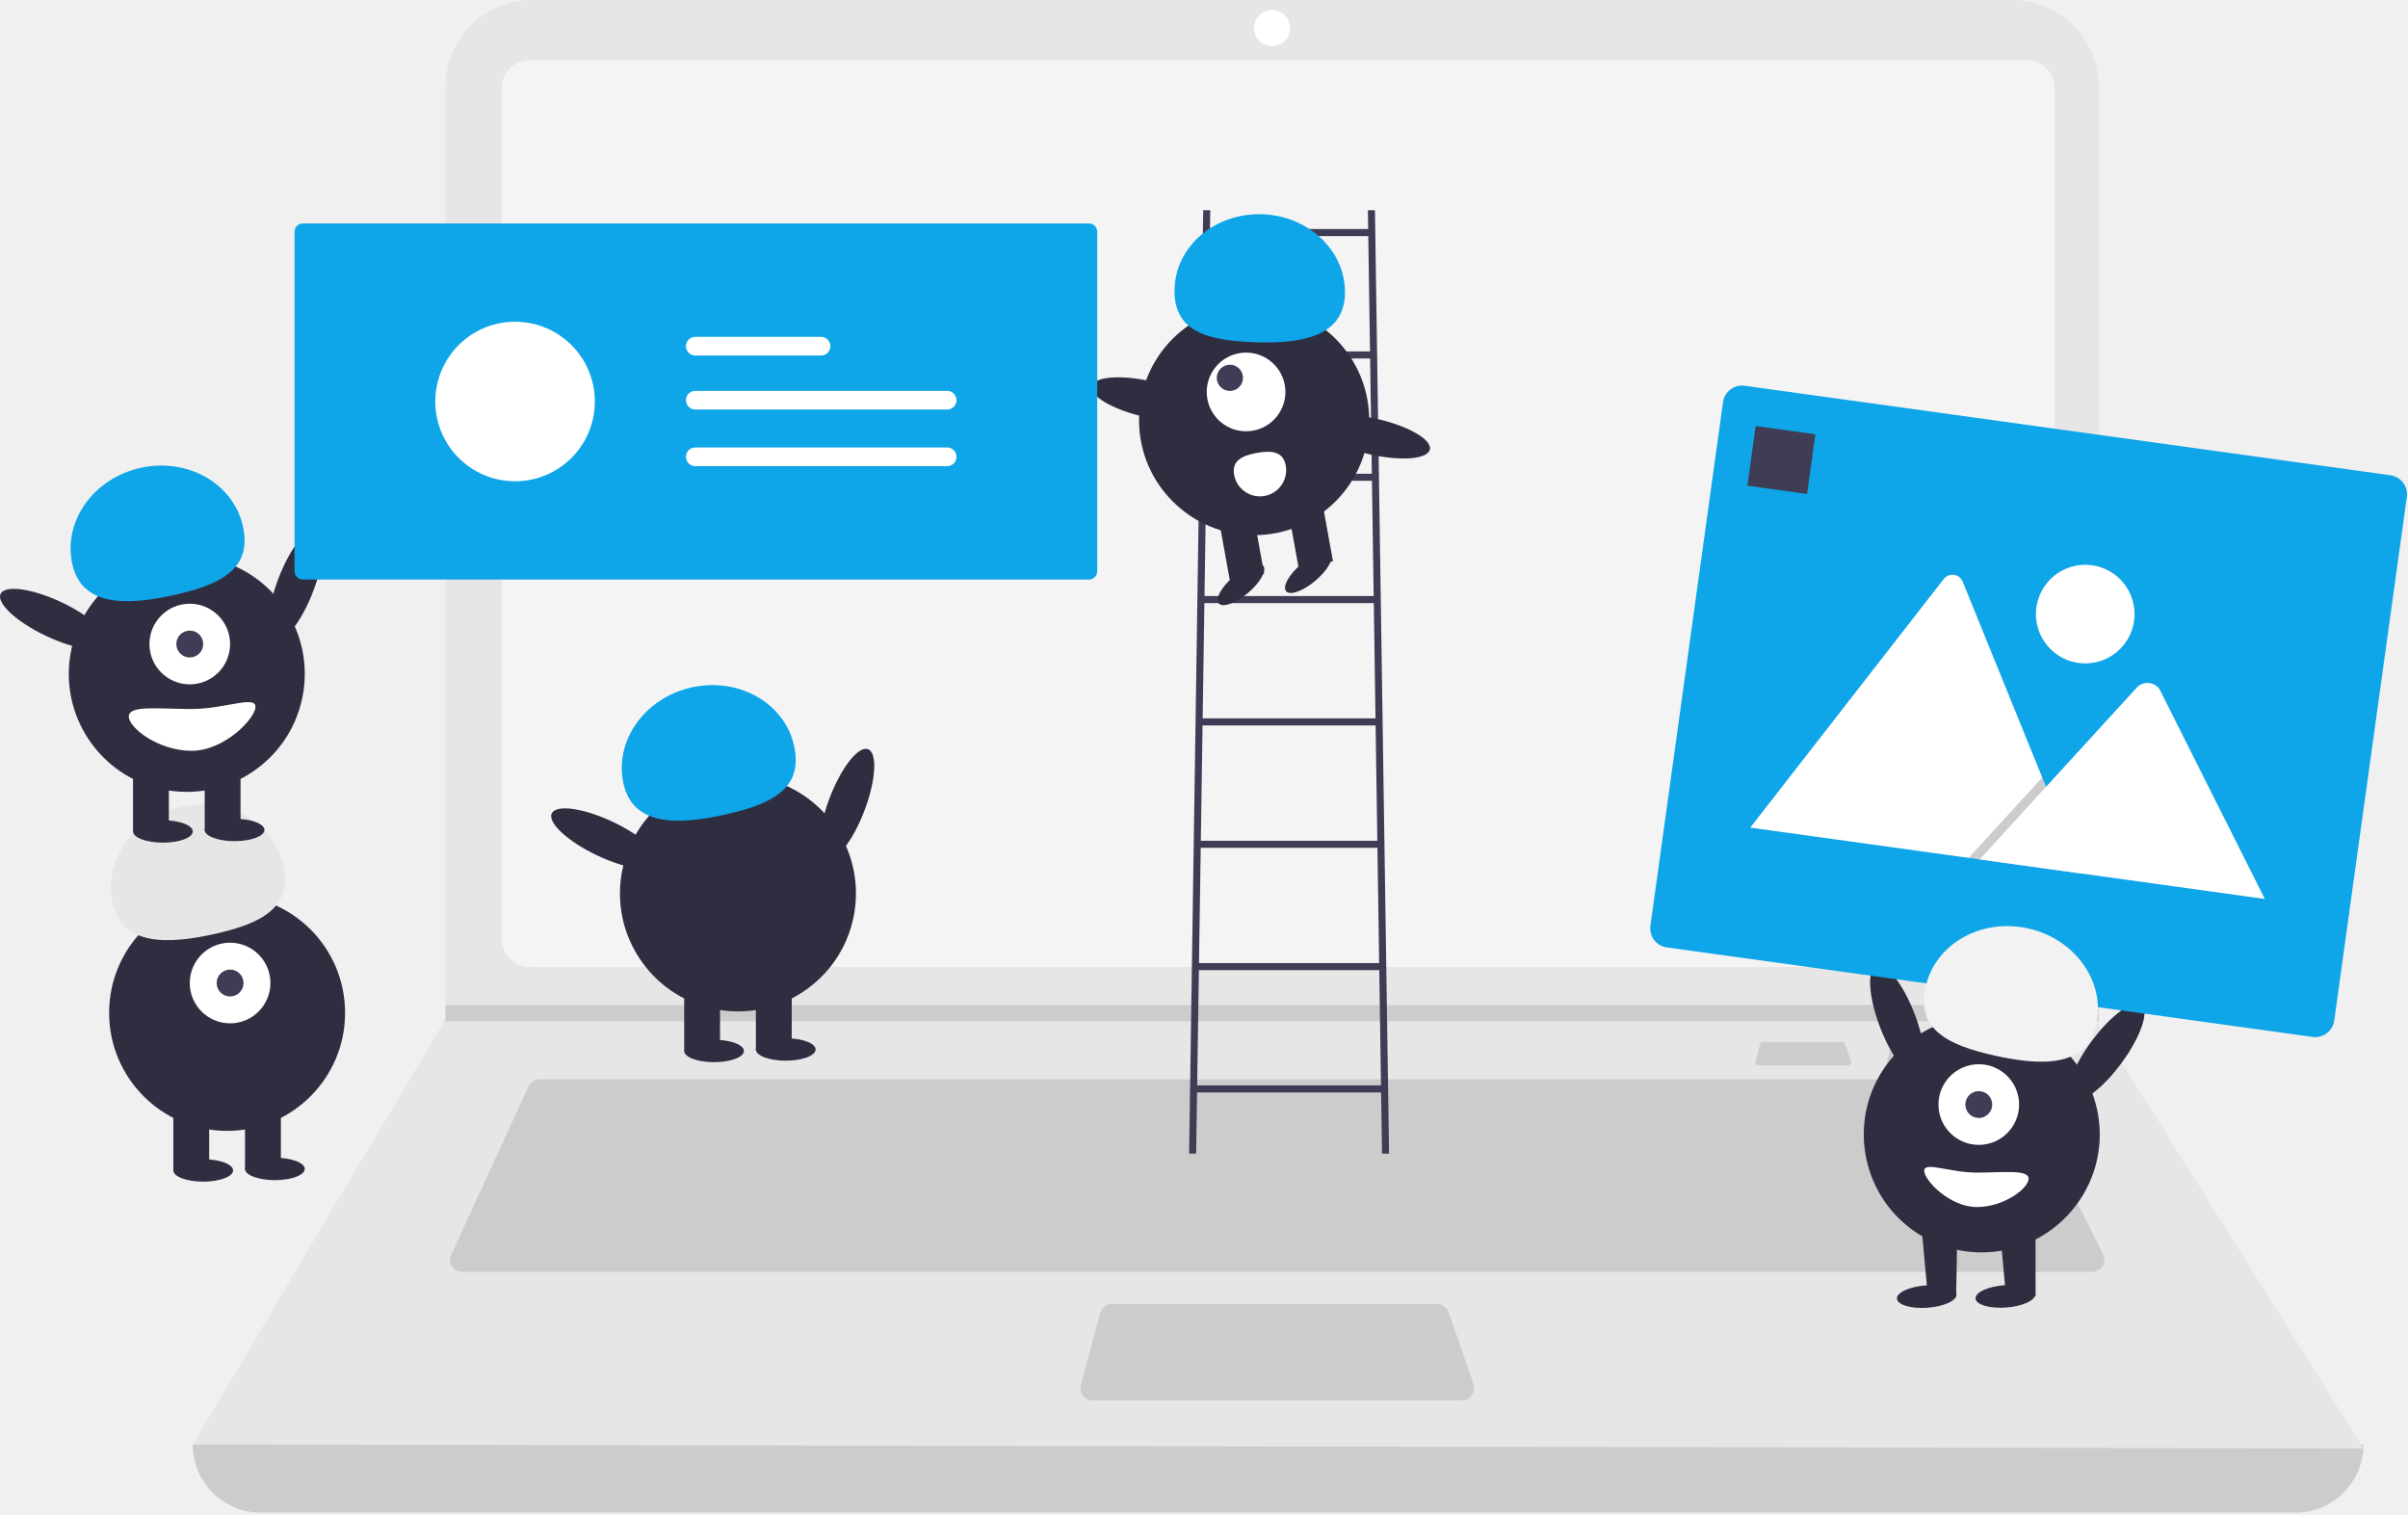
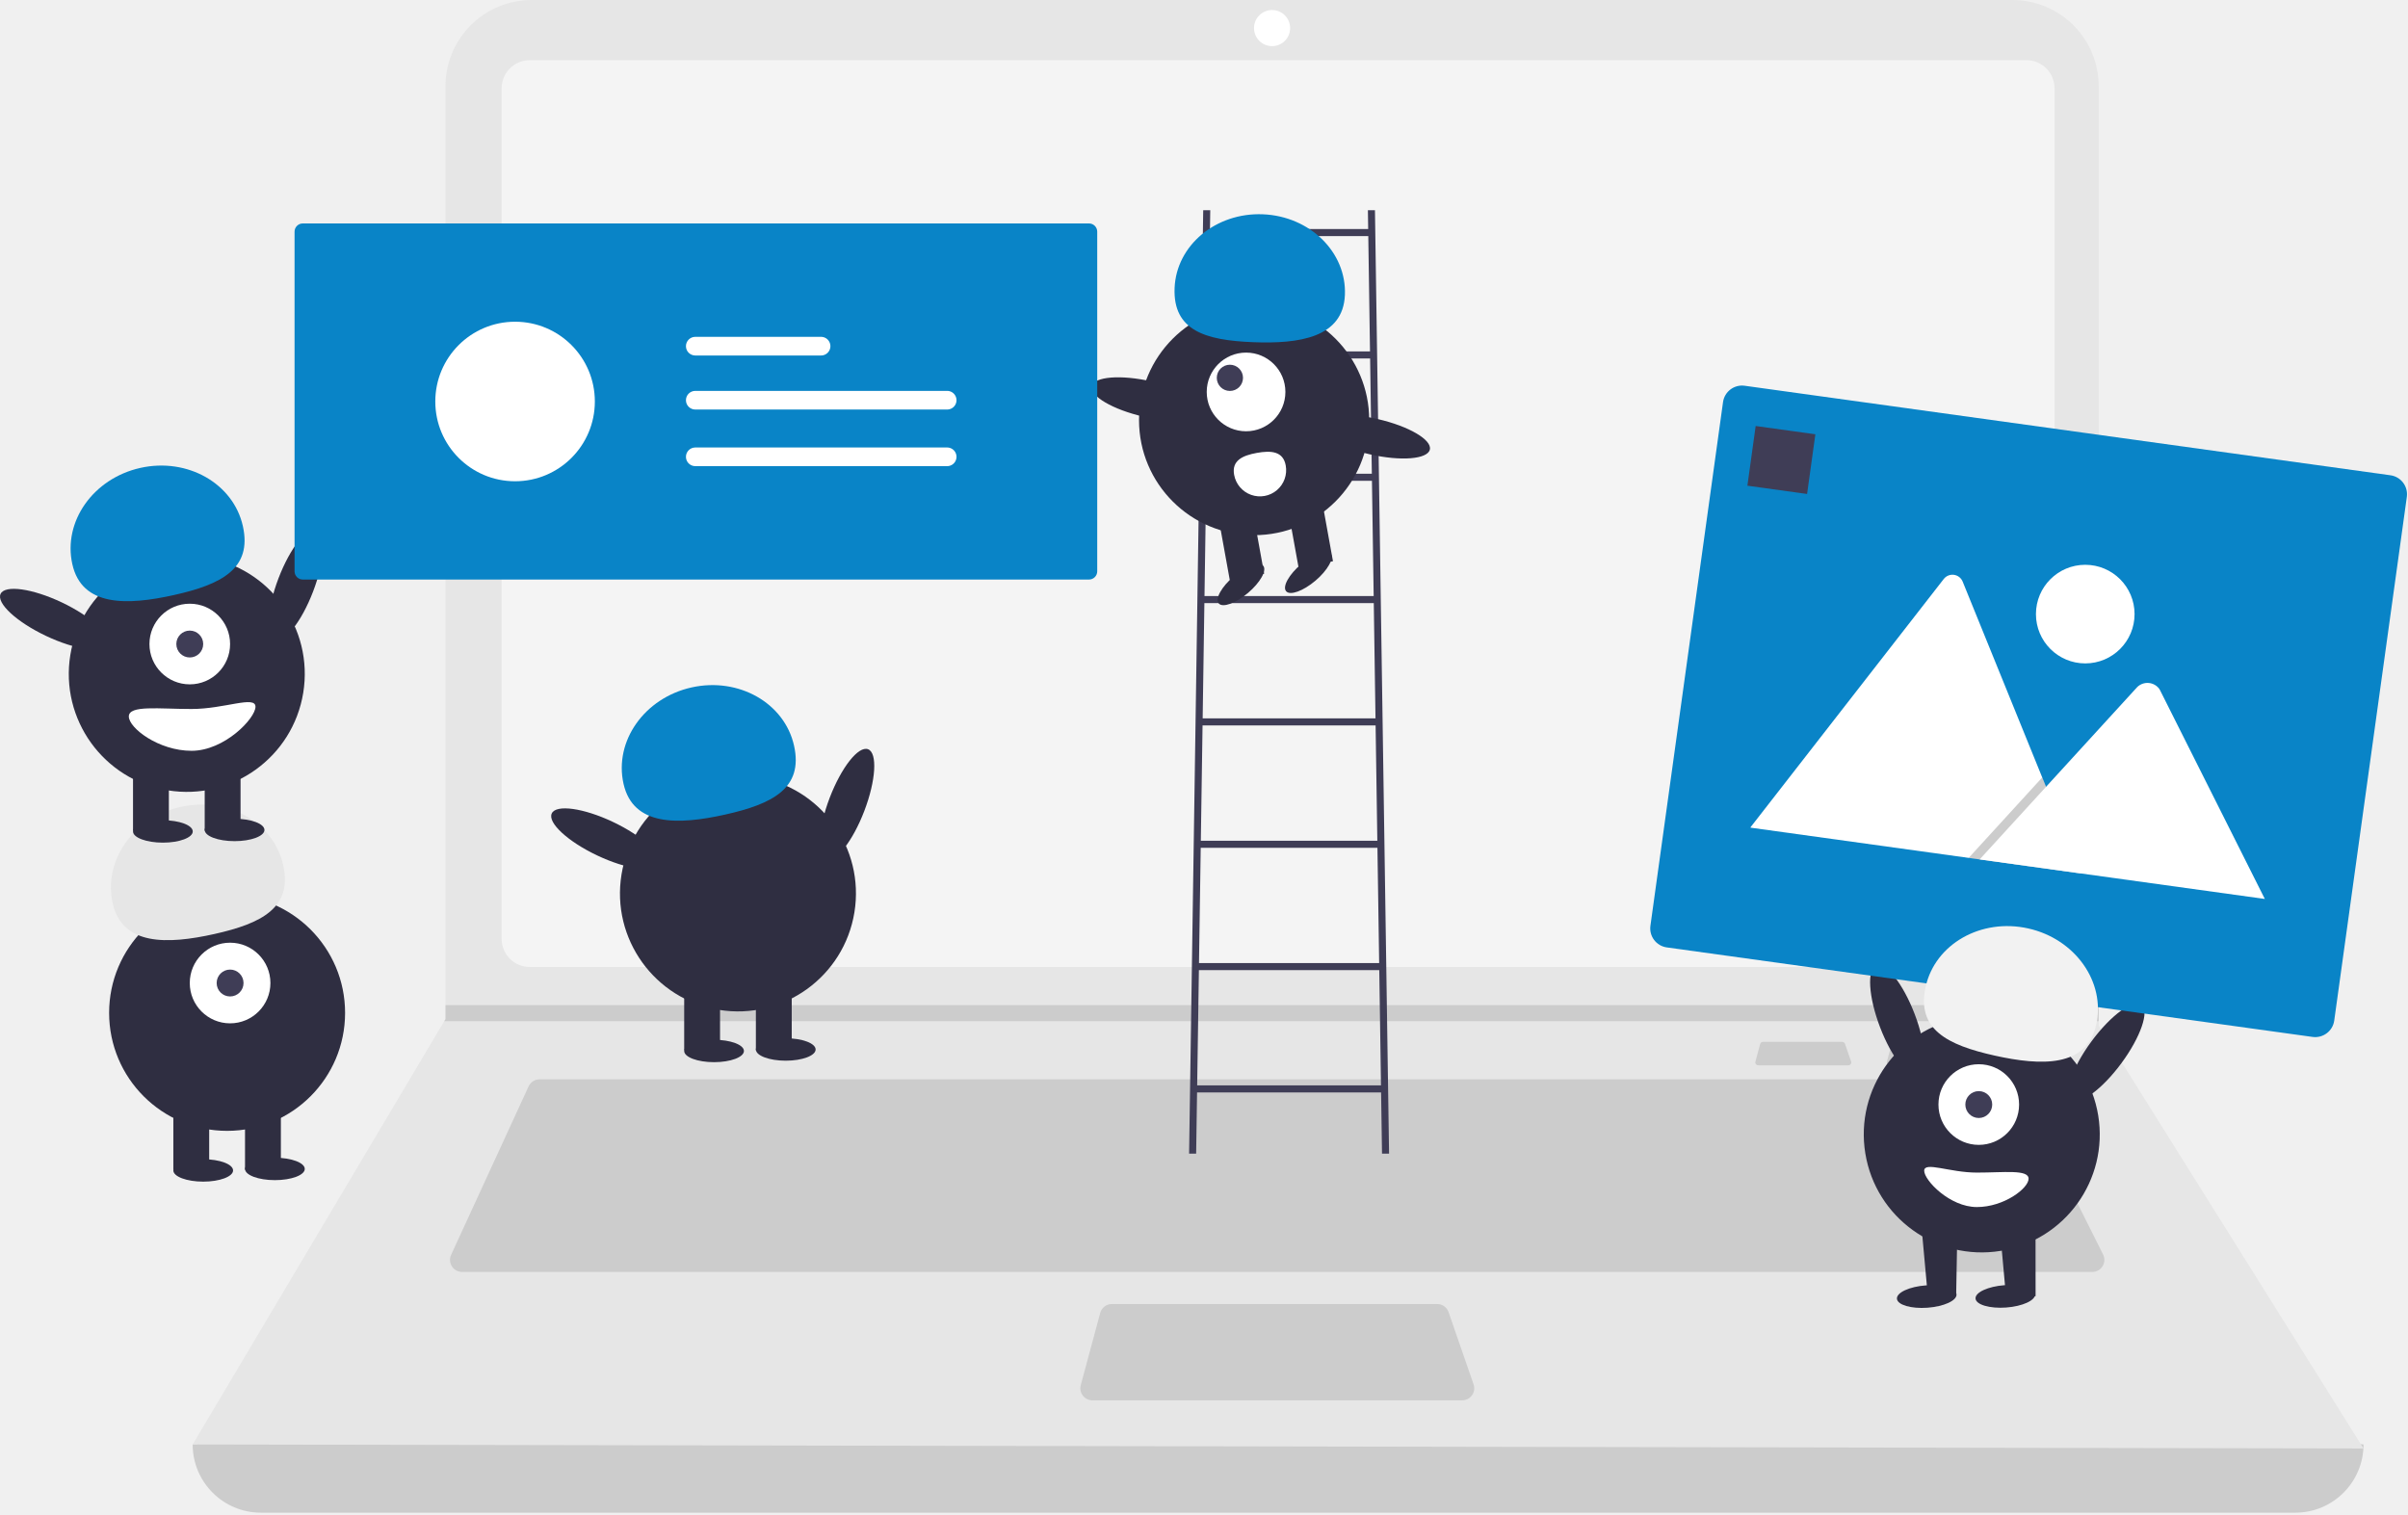
<svg xmlns="http://www.w3.org/2000/svg" width="879px" height="553px" viewBox="0 0 879 553" version="1.1">
  <g id="Page-1" stroke="none" stroke-width="1" fill="none" fill-rule="evenodd">
    <g id="undraw-content-team" transform="translate(-3, 0)">
      <rect id="Rectangle" fill-opacity="0.25" fill="#FFFFFF" x="180" y="16" width="579" height="343" rx="20" />
      <path d="M840.863,552.215 L98.229,552.215 C84.477,552.215 73.328,541.066 73.328,527.314 L73.328,527.314 C342.533,496.027 606.678,496.027 865.764,527.314 L865.764,527.314 C865.764,541.066 854.615,552.215 840.863,552.215 Z" id="Path" fill="#CCCCCC" fill-rule="nonzero" />
      <path d="M865.764,528.779 L73.328,527.314 L165.169,372.782 L165.608,372.049 L165.608,31.478 C165.608,23.129 168.924,15.122 174.827,9.219 C180.731,3.315 188.737,-0.001 197.086,2.84217094e-14 L737.612,2.84217094e-14 C745.961,-0.001 753.967,3.315 759.871,9.219 C765.774,15.122 769.09,23.129 769.09,31.478 L769.09,374.393 L865.764,528.779 Z M196.368,21.971 C190.708,21.978 186.121,26.565 186.115,32.225 L186.115,342.754 C186.122,348.414 190.708,353.001 196.368,353.007 L742.724,353.007 C748.384,353 752.97,348.414 752.977,342.754 L752.977,32.225 C752.971,26.565 748.384,21.978 742.724,21.971 L196.368,21.971 Z" id="Combined-Shape" fill="#E6E6E6" fill-rule="nonzero" />
      <path d="M199.959,394.021 C198.244,394.023 196.686,395.021 195.967,396.578 L167.668,458.098 C167.042,459.459 167.152,461.044 167.959,462.305 C168.767,463.566 170.162,464.329 171.659,464.329 L766.771,464.329 C768.294,464.329 769.708,463.54 770.508,462.245 C771.309,460.949 771.381,459.331 770.7,457.969 L739.94,396.449 C739.2,394.957 737.676,394.016 736.011,394.021 L199.959,394.021 Z" id="Path" fill="#CCCCCC" fill-rule="nonzero" />
      <circle id="Oval" fill="#FFFFFF" fill-rule="nonzero" cx="467.349" cy="10.253" r="6.591" />
      <path d="M408.854,476.047 C406.869,476.05 405.131,477.382 404.612,479.299 L397.513,505.664 C397.158,506.984 397.437,508.395 398.268,509.48 C399.1,510.565 400.389,511.201 401.756,511.201 L536.753,511.201 C538.175,511.201 539.508,510.514 540.333,509.356 C541.157,508.198 541.37,506.713 540.905,505.37 L531.778,479.004 C531.165,477.235 529.499,476.048 527.626,476.047 L408.854,476.047 Z" id="Path" fill="#CCCCCC" fill-rule="nonzero" />
      <polygon id="Path" fill="#CCCCCC" fill-rule="nonzero" points="769.09 366.922 769.09 372.782 165.169 372.782 165.623 372.049 165.623 366.922" />
      <path d="M694.547,380.344 C694.064,380.345 693.64,380.669 693.514,381.136 L691.786,387.556 C691.699,387.878 691.767,388.221 691.969,388.485 C692.172,388.75 692.486,388.905 692.819,388.905 L725.693,388.905 C726.039,388.905 726.364,388.737 726.564,388.455 C726.765,388.173 726.817,387.811 726.704,387.484 L724.481,381.064 C724.332,380.633 723.926,380.344 723.47,380.344 L694.547,380.344 Z" id="Path" fill="#CCCCCC" fill-rule="nonzero" />
      <path d="M646.547,380.344 C646.064,380.345 645.64,380.669 645.514,381.136 L643.786,387.556 C643.699,387.878 643.767,388.221 643.969,388.485 C644.172,388.75 644.486,388.905 644.819,388.905 L677.693,388.905 C678.039,388.905 678.364,388.737 678.564,388.455 C678.765,388.173 678.817,387.811 678.704,387.484 L676.481,381.064 C676.332,380.633 675.926,380.344 675.47,380.344 L646.547,380.344 Z" id="Path" fill="#CCCCCC" fill-rule="nonzero" />
      <path d="M507.481,421.14 L510.058,421.14 L504.905,76.751 L502.328,76.751 L502.431,83.622 L444.684,83.622 L444.787,76.751 L442.211,76.751 L437.058,421.14 L439.634,421.14 L439.968,398.81 L507.147,398.81 L507.481,421.14 Z M503.768,172.94 L443.348,172.94 L443.978,130.857 L503.138,130.857 L503.768,172.94 Z M503.806,175.516 L504.436,217.598 L442.68,217.598 L443.309,175.516 L503.806,175.516 Z M504.474,220.175 L505.104,262.257 L442.012,262.257 L442.641,220.175 L504.474,220.175 Z M505.143,264.834 L505.772,306.916 L441.343,306.916 L441.973,264.834 L505.143,264.834 Z M505.811,309.493 L506.44,351.575 L440.675,351.575 L441.305,309.493 L505.811,309.493 Z M502.47,86.198 L503.099,128.281 L444.016,128.281 L444.646,86.198 L502.47,86.198 Z M440.007,396.234 L440.637,354.151 L506.479,354.151 L507.109,396.234 L440.007,396.234 Z" id="Shape" fill="#3F3D56" fill-rule="nonzero" />
      <circle id="Oval" fill="#2F2E41" fill-rule="nonzero" cx="460.794" cy="153.358" r="42.012" />
      <rect id="Rectangle" fill="#2F2E41" fill-rule="nonzero" transform="translate(481.2635, 194.7793) rotate(-10.26106) translate(-481.2635, -194.7793) " x="474.882" y="183.346" width="12.763" height="22.867" />
      <rect id="Rectangle" fill="#2F2E41" fill-rule="nonzero" transform="translate(456.1454, 199.3264) rotate(-10.26106) translate(-456.1454, -199.3264) " x="449.764" y="187.893" width="12.763" height="22.867" />
      <ellipse id="Oval" fill="#2F2E41" fill-rule="nonzero" transform="translate(455.9919, 213.4058) rotate(-40.26106) translate(-455.9919, -213.4058) " cx="455.992" cy="213.406" rx="10.636" ry="3.989" />
      <ellipse id="Oval" fill="#2F2E41" fill-rule="nonzero" transform="translate(480.5869, 208.9534) rotate(-40.26106) translate(-480.5869, -208.9534) " cx="480.587" cy="208.953" rx="10.636" ry="3.989" />
      <circle id="Oval" fill="#FFFFFF" fill-rule="nonzero" cx="457.853" cy="143.081" r="14.359" />
      <circle id="Oval" fill="#3F3D56" fill-rule="nonzero" cx="451.952" cy="137.934" r="4.786" />
-       <path d="M493.936,107.653 C494.568,92.099 481.163,78.925 463.995,78.228 C446.828,77.53 432.399,89.574 431.767,105.127 C431.135,120.681 443.069,124.215 460.236,124.912 C477.404,125.61 493.304,123.206 493.936,107.653 Z" id="Path" fill="#0ea5e9" fill-rule="nonzero" />
+       <path d="M493.936,107.653 C494.568,92.099 481.163,78.925 463.995,78.228 C446.828,77.53 432.399,89.574 431.767,105.127 C431.135,120.681 443.069,124.215 460.236,124.912 C477.404,125.61 493.304,123.206 493.936,107.653 Z" id="Path" fill="#0984c7" fill-rule="nonzero" />
      <ellipse id="Oval" fill="#2F2E41" fill-rule="nonzero" transform="translate(422.0018, 145.7037) rotate(-77.0899) translate(-422.0018, -145.7037) " cx="422.002" cy="145.704" rx="6.594" ry="21.006" />
      <ellipse id="Oval" fill="#2F2E41" fill-rule="nonzero" transform="translate(504.4704, 159.4181) rotate(-77.0899) translate(-504.4704, -159.4181) " cx="504.47" cy="159.418" rx="6.594" ry="21.006" />
      <path d="M472.333,169.914 C472.949,173.28 471.721,176.719 469.113,178.934 C466.504,181.148 462.912,181.802 459.69,180.649 C456.469,179.495 454.108,176.71 453.498,173.343 L453.494,173.325 C452.553,168.122 456.575,166.281 461.777,165.34 C466.979,164.398 471.391,164.712 472.333,169.914 Z" id="Path" fill="#FFFFFF" fill-rule="nonzero" />
      <ellipse id="Oval" fill="#2F2E41" fill-rule="nonzero" transform="translate(312.1859, 293.6337) rotate(-69.08217) translate(-312.1859, -293.6337) " cx="312.186" cy="293.634" rx="21.534" ry="6.76" />
      <circle id="Oval" fill="#2F2E41" fill-rule="nonzero" transform="translate(272.3788, 326.1557) rotate(-80.78252) translate(-272.3788, -326.1557) " cx="272.379" cy="326.156" r="43.067" />
      <rect id="Rectangle" fill="#2F2E41" fill-rule="nonzero" x="252.753" y="359.955" width="13.084" height="23.442" />
      <rect id="Rectangle" fill="#2F2E41" fill-rule="nonzero" x="278.921" y="359.955" width="13.084" height="23.442" />
      <ellipse id="Oval" fill="#2F2E41" fill-rule="nonzero" cx="263.656" cy="383.67" rx="10.903" ry="4.089" />
      <ellipse id="Oval" fill="#2F2E41" fill-rule="nonzero" cx="289.824" cy="383.125" rx="10.903" ry="4.089" />
-       <path d="M230.602,286.104 C227.125,270.531 238.241,254.794 255.431,250.956 C272.621,247.117 289.375,256.631 292.852,272.204 C296.33,287.778 284.937,293.522 267.747,297.36 C250.558,301.199 234.08,301.678 230.602,286.104 Z" id="Path" fill="#0ea5e9" fill-rule="nonzero" />
+       <path d="M230.602,286.104 C227.125,270.531 238.241,254.794 255.431,250.956 C272.621,247.117 289.375,256.631 292.852,272.204 C296.33,287.778 284.937,293.522 267.747,297.36 C250.558,301.199 234.08,301.678 230.602,286.104 Z" id="Path" fill="#0984c7" fill-rule="nonzero" />
      <ellipse id="Oval" fill="#2F2E41" fill-rule="nonzero" transform="translate(223.8706, 306.1723) rotate(-64.62574) translate(-223.8706, -306.1723) " cx="223.871" cy="306.172" rx="6.76" ry="21.534" />
      <circle id="Oval" fill="#2F2E41" fill-rule="nonzero" cx="85.901" cy="369.763" r="43.067" />
      <rect id="Rectangle" fill="#2F2E41" fill-rule="nonzero" x="66.275" y="403.563" width="13.084" height="23.442" />
      <rect id="Rectangle" fill="#2F2E41" fill-rule="nonzero" x="92.443" y="403.563" width="13.084" height="23.442" />
      <ellipse id="Oval" fill="#2F2E41" fill-rule="nonzero" cx="77.178" cy="427.277" rx="10.903" ry="4.089" />
      <ellipse id="Oval" fill="#2F2E41" fill-rule="nonzero" cx="103.346" cy="426.732" rx="10.903" ry="4.089" />
      <circle id="Oval" fill="#FFFFFF" fill-rule="nonzero" cx="86.991" cy="358.86" r="14.719" />
      <circle id="Oval" fill="#3F3D56" fill-rule="nonzero" cx="86.991" cy="358.86" r="4.906" />
      <path d="M44.124,329.712 C40.647,314.138 51.763,298.401 68.953,294.563 C86.143,290.725 102.897,300.238 106.374,315.812 C109.852,331.386 98.459,337.13 81.269,340.968 C64.08,344.806 47.602,345.286 44.124,329.712 Z" id="Path" fill="#E6E6E6" fill-rule="nonzero" />
      <ellipse id="Oval" fill="#2F2E41" fill-rule="nonzero" transform="translate(110.9887, 213.4908) rotate(-69.08217) translate(-110.9887, -213.4908) " cx="110.989" cy="213.491" rx="21.534" ry="6.76" />
      <circle id="Oval" fill="#2F2E41" fill-rule="nonzero" transform="translate(71.18157, 246.0128) rotate(-80.78252) translate(-71.18157, -246.0128) " cx="71.182" cy="246.013" r="43.067" />
      <rect id="Rectangle" fill="#2F2E41" fill-rule="nonzero" x="51.556" y="279.812" width="13.084" height="23.442" />
      <rect id="Rectangle" fill="#2F2E41" fill-rule="nonzero" x="77.723" y="279.812" width="13.084" height="23.442" />
      <ellipse id="Oval" fill="#2F2E41" fill-rule="nonzero" cx="62.459" cy="303.527" rx="10.903" ry="4.089" />
      <ellipse id="Oval" fill="#2F2E41" fill-rule="nonzero" cx="88.627" cy="302.982" rx="10.903" ry="4.089" />
      <circle id="Oval" fill="#FFFFFF" fill-rule="nonzero" cx="72.272" cy="235.11" r="14.719" />
      <circle id="Oval" fill="#3F3D56" fill-rule="nonzero" cx="72.272" cy="235.11" r="4.906" />
-       <path d="M29.405,205.961 C25.927,190.388 37.044,174.651 54.233,170.812 C71.423,166.974 88.178,176.488 91.655,192.061 C95.133,207.635 83.74,213.379 66.55,217.217 C49.36,221.056 32.882,221.535 29.405,205.961 Z" id="Path" fill="#0ea5e9" fill-rule="nonzero" />
+       <path d="M29.405,205.961 C25.927,190.388 37.044,174.651 54.233,170.812 C71.423,166.974 88.178,176.488 91.655,192.061 C95.133,207.635 83.74,213.379 66.55,217.217 C49.36,221.056 32.882,221.535 29.405,205.961 Z" id="Path" fill="#0984c7" fill-rule="nonzero" />
      <ellipse id="Oval" fill="#2F2E41" fill-rule="nonzero" transform="translate(22.6734, 226.0294) rotate(-64.62574) translate(-22.6734, -226.0294) " cx="22.673" cy="226.029" rx="6.76" ry="21.534" />
      <path d="M50.027,261.55 C50.027,265.765 60.88,274.088 72.924,274.088 C84.967,274.088 96.259,262.221 96.259,258.006 C96.259,253.791 84.967,258.824 72.924,258.824 C60.88,258.824 50.027,257.335 50.027,261.55 Z" id="Path" fill="#FFFFFF" fill-rule="nonzero" />
-       <path d="M113.524,81.569 C111.868,81.57 110.526,82.913 110.524,84.569 L110.524,208.569 C110.526,210.225 111.868,211.567 113.524,211.569 L400.524,211.569 C402.18,211.567 403.522,210.225 403.524,208.569 L403.524,84.569 C403.522,82.913 402.18,81.57 400.524,81.569 L113.524,81.569 Z" id="Path" fill="#0ea5e9" fill-rule="nonzero" />
+       <path d="M113.524,81.569 C111.868,81.57 110.526,82.913 110.524,84.569 L110.524,208.569 C110.526,210.225 111.868,211.567 113.524,211.569 L400.524,211.569 C402.18,211.567 403.522,210.225 403.524,208.569 L403.524,84.569 C403.522,82.913 402.18,81.57 400.524,81.569 L113.524,81.569 Z" id="Path" fill="#0984c7" fill-rule="nonzero" />
      <circle id="Oval" fill="#FFFFFF" fill-rule="nonzero" cx="191.018" cy="146.569" r="29.121" />
      <path d="M256.744,142.694 C254.885,142.725 253.394,144.24 253.394,146.099 C253.394,147.958 254.885,149.473 256.744,149.504 L348.689,149.504 C349.906,149.525 351.042,148.895 351.668,147.851 C352.294,146.807 352.316,145.508 351.724,144.444 C351.133,143.38 350.018,142.713 348.801,142.694 C348.764,142.694 348.727,142.694 348.689,142.694 L256.744,142.694 Z" id="b71acdfd-6a55-428e-917a-53f192cb0203" fill="#FFFFFF" fill-rule="nonzero" />
      <path d="M256.744,122.967 C254.885,122.998 253.394,124.513 253.394,126.372 C253.394,128.231 254.885,129.746 256.744,129.777 L302.659,129.777 C303.876,129.798 305.012,129.167 305.638,128.123 C306.264,127.08 306.286,125.781 305.694,124.717 C305.103,123.653 303.988,122.986 302.771,122.967 C302.734,122.966 302.696,122.966 302.659,122.967 L256.744,122.967 Z" id="ad4fbcfa-41b0-45f9-a593-23b6dc3fe165" fill="#FFFFFF" fill-rule="nonzero" />
      <path d="M256.744,163.361 C254.885,163.391 253.394,164.907 253.394,166.766 C253.394,168.624 254.885,170.14 256.744,170.17 L348.689,170.17 C349.906,170.191 351.042,169.561 351.668,168.517 C352.294,167.473 352.316,166.175 351.724,165.111 C351.133,164.047 350.018,163.38 348.801,163.361 C348.764,163.36 348.727,163.36 348.689,163.361 L256.744,163.361 Z" id="bce2a7cd-a325-424d-9b3a-f63d1dad5aba" fill="#FFFFFF" fill-rule="nonzero" />
      <ellipse id="Oval" fill="#2F2E41" fill-rule="nonzero" transform="translate(695.6027, 372.6101) rotate(-20.91783) translate(-695.6027, -372.6101) " cx="695.603" cy="372.61" rx="6.76" ry="21.534" />
      <circle id="Oval" fill="#2F2E41" fill-rule="nonzero" transform="translate(726.4098, 414.1321) rotate(-9.21747) translate(-726.4098, -414.1321) " cx="726.41" cy="414.132" r="43.067" />
      <polygon id="Path" fill="#2F2E41" fill-rule="nonzero" points="746.035 447.932 732.952 447.932 735.512 476.005 746.058 473.14" />
      <polygon id="Path" fill="#2F2E41" fill-rule="nonzero" points="717.512 448.005 704.428 448.005 706.988 476.078 717.058 473.14" />
      <ellipse id="Oval" fill="#2F2E41" fill-rule="nonzero" transform="translate(706.3181, 473.3191) rotate(-4.18164) translate(-706.3181, -473.3191) " cx="706.318" cy="473.319" rx="10.903" ry="4.089" />
      <circle id="Oval" fill="#FFFFFF" fill-rule="nonzero" cx="725.319" cy="403.229" r="14.719" />
      <circle id="Oval" fill="#3F3D56" fill-rule="nonzero" cx="725.319" cy="403.229" r="4.906" />
      <ellipse id="Oval" fill="#2F2E41" fill-rule="nonzero" transform="translate(771.918, 384.1487) rotate(-53.5499) translate(-771.918, -384.1487) " cx="771.918" cy="384.149" rx="21.534" ry="6.76" />
      <path d="M705.397,436.339 C705.397,432.865 714.342,426.005 724.268,426.005 C734.194,426.005 743.5,435.785 743.5,439.259 C743.5,442.733 734.194,438.585 724.268,438.585 C714.342,438.585 705.397,439.813 705.397,436.339 Z" id="Path" fill="#FFFFFF" fill-rule="nonzero" transform="translate(724.4485, 433.3253) rotate(-180) translate(-724.4485, -433.3253) " />
-       <path d="M847.177,378.542 L611.431,345.861 C607.604,345.325 604.933,341.794 605.459,337.966 L631.961,146.794 C632.496,142.967 636.027,140.295 639.855,140.821 L875.601,173.503 C879.428,174.038 882.1,177.569 881.573,181.397 L855.072,372.569 C854.536,376.396 851.005,379.068 847.177,378.542 L847.177,378.542 Z" id="Path" fill="#0ea5e9" fill-rule="nonzero" />
+       <path d="M847.177,378.542 L611.431,345.861 C607.604,345.325 604.933,341.794 605.459,337.966 L631.961,146.794 C632.496,142.967 636.027,140.295 639.855,140.821 L875.601,173.503 C879.428,174.038 882.1,177.569 881.573,181.397 L855.072,372.569 C854.536,376.396 851.005,379.068 847.177,378.542 L847.177,378.542 Z" id="Path" fill="#0984c7" fill-rule="nonzero" />
      <path d="M762.722,318.88 L642.368,302.195 C642.217,302.176 642.068,302.143 641.923,302.097 L712.514,211.391 C713.394,210.239 714.827,209.649 716.263,209.849 C717.699,210.048 718.917,211.004 719.451,212.352 L748.481,283.815 L749.872,287.235 L762.722,318.88 Z" id="Path" fill="#FFFFFF" fill-rule="nonzero" />
      <polygon id="Path" fill="#000000" fill-rule="nonzero" opacity="0.2" points="762.722 318.879 721.63 313.183 745.864 286.679 747.609 284.77 748.481 283.815 749.872 287.235" />
      <path d="M829.735,328.169 L725.638,313.739 L749.872,287.235 L751.616,285.325 L783.195,250.785 C784.299,249.736 785.796,249.204 787.314,249.323 C788.832,249.442 790.229,250.199 791.156,251.408 C791.271,251.576 791.376,251.751 791.469,251.932 L829.735,328.169 Z" id="Path" fill="#FFFFFF" fill-rule="nonzero" />
      <circle id="Oval" fill="#FFFFFF" fill-rule="nonzero" cx="764.186" cy="224.184" r="18" />
      <rect id="Rectangle" fill="#3F3D56" fill-rule="nonzero" transform="translate(653.2622, 167.9236) rotate(7.89277) translate(-653.2622, -167.9236) " x="642.262" y="156.924" width="22" height="22" />
      <path d="M768.187,374.081 C771.664,358.507 760.548,342.77 743.358,338.932 C726.168,335.093 709.414,344.607 705.936,360.181 C702.459,375.755 713.851,381.498 731.041,385.337 C748.231,389.175 764.709,389.654 768.187,374.081 Z" id="Path" fill="#F2F2F2" fill-rule="nonzero" />
      <ellipse id="Oval" fill="#2F2E41" fill-rule="nonzero" transform="translate(735.0106, 473.2499) rotate(-4.18164) translate(-735.0106, -473.2499) " cx="735.011" cy="473.25" rx="10.903" ry="4.089" />
    </g>
  </g>
</svg>
